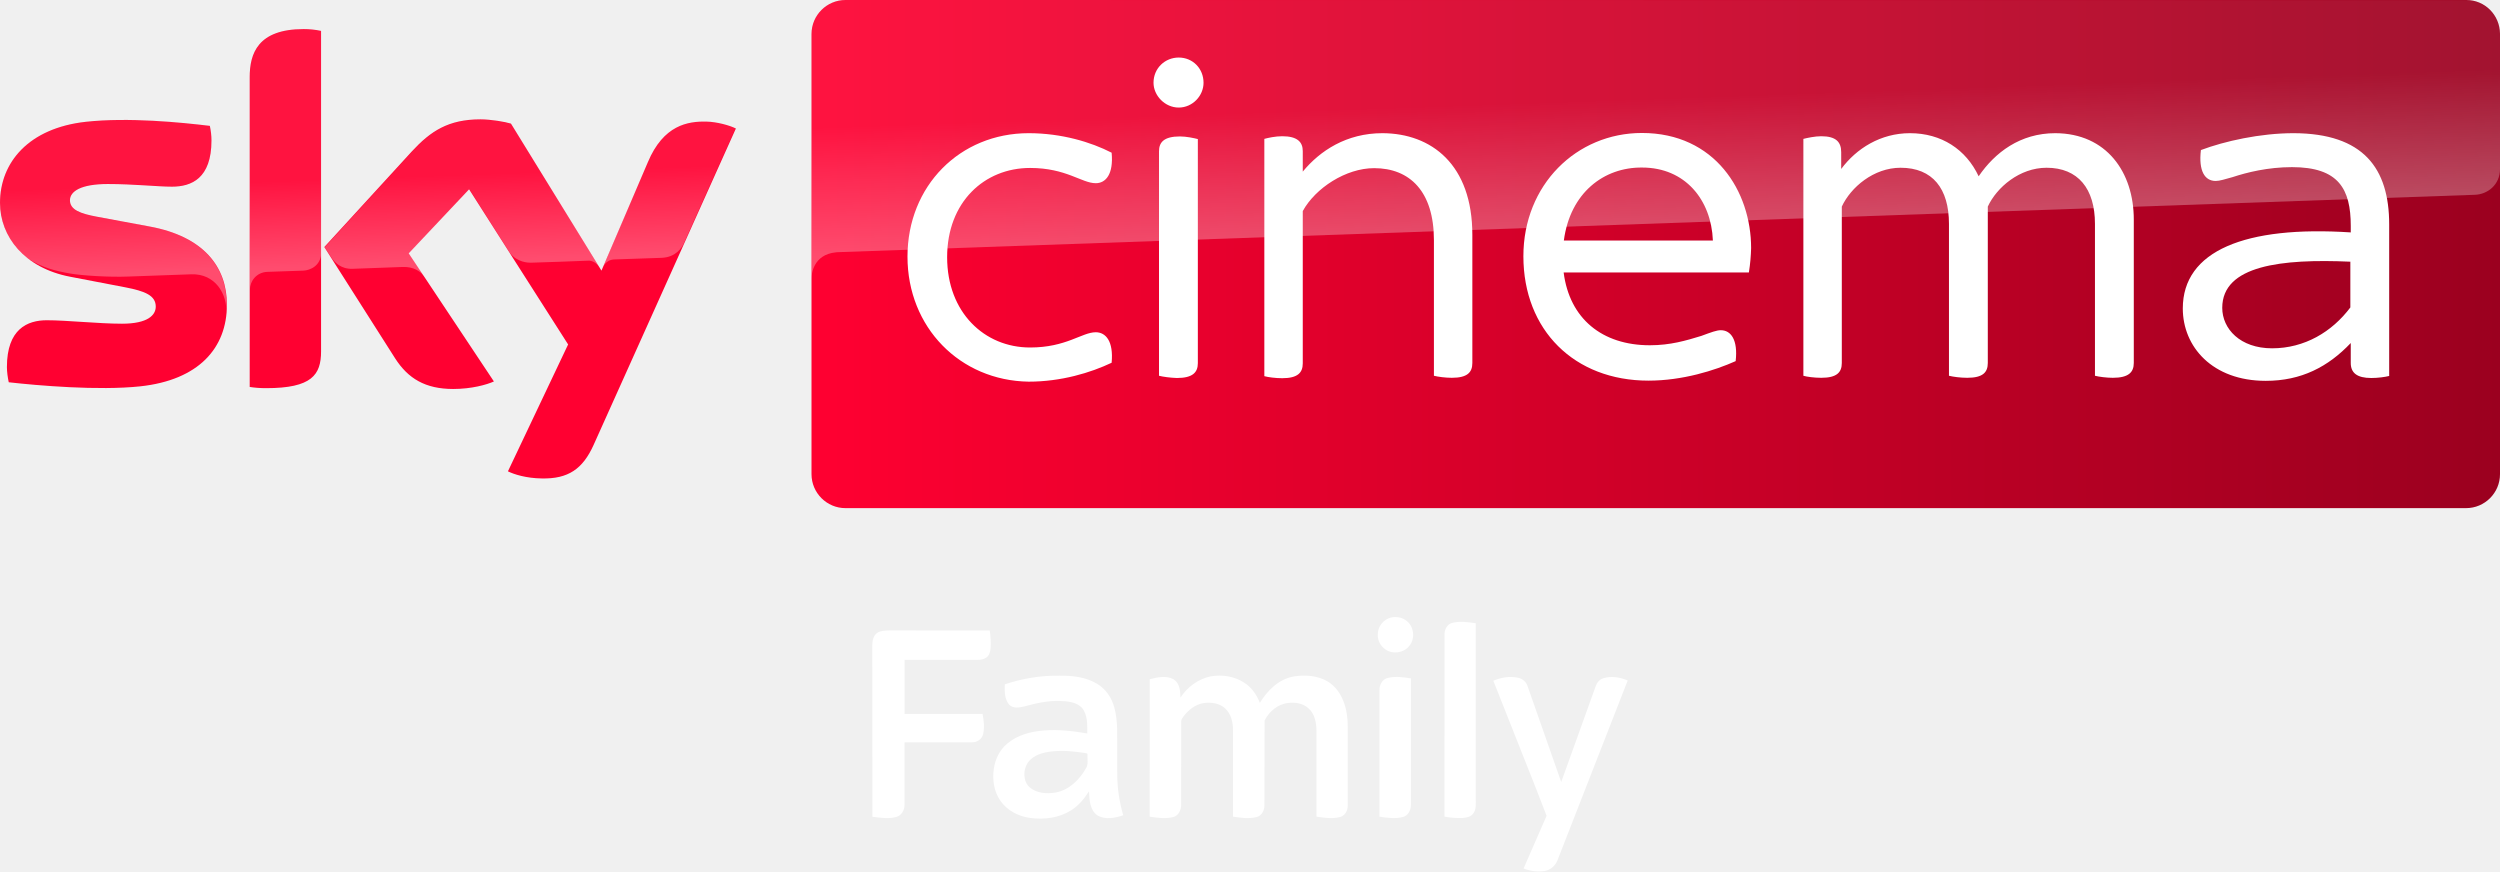
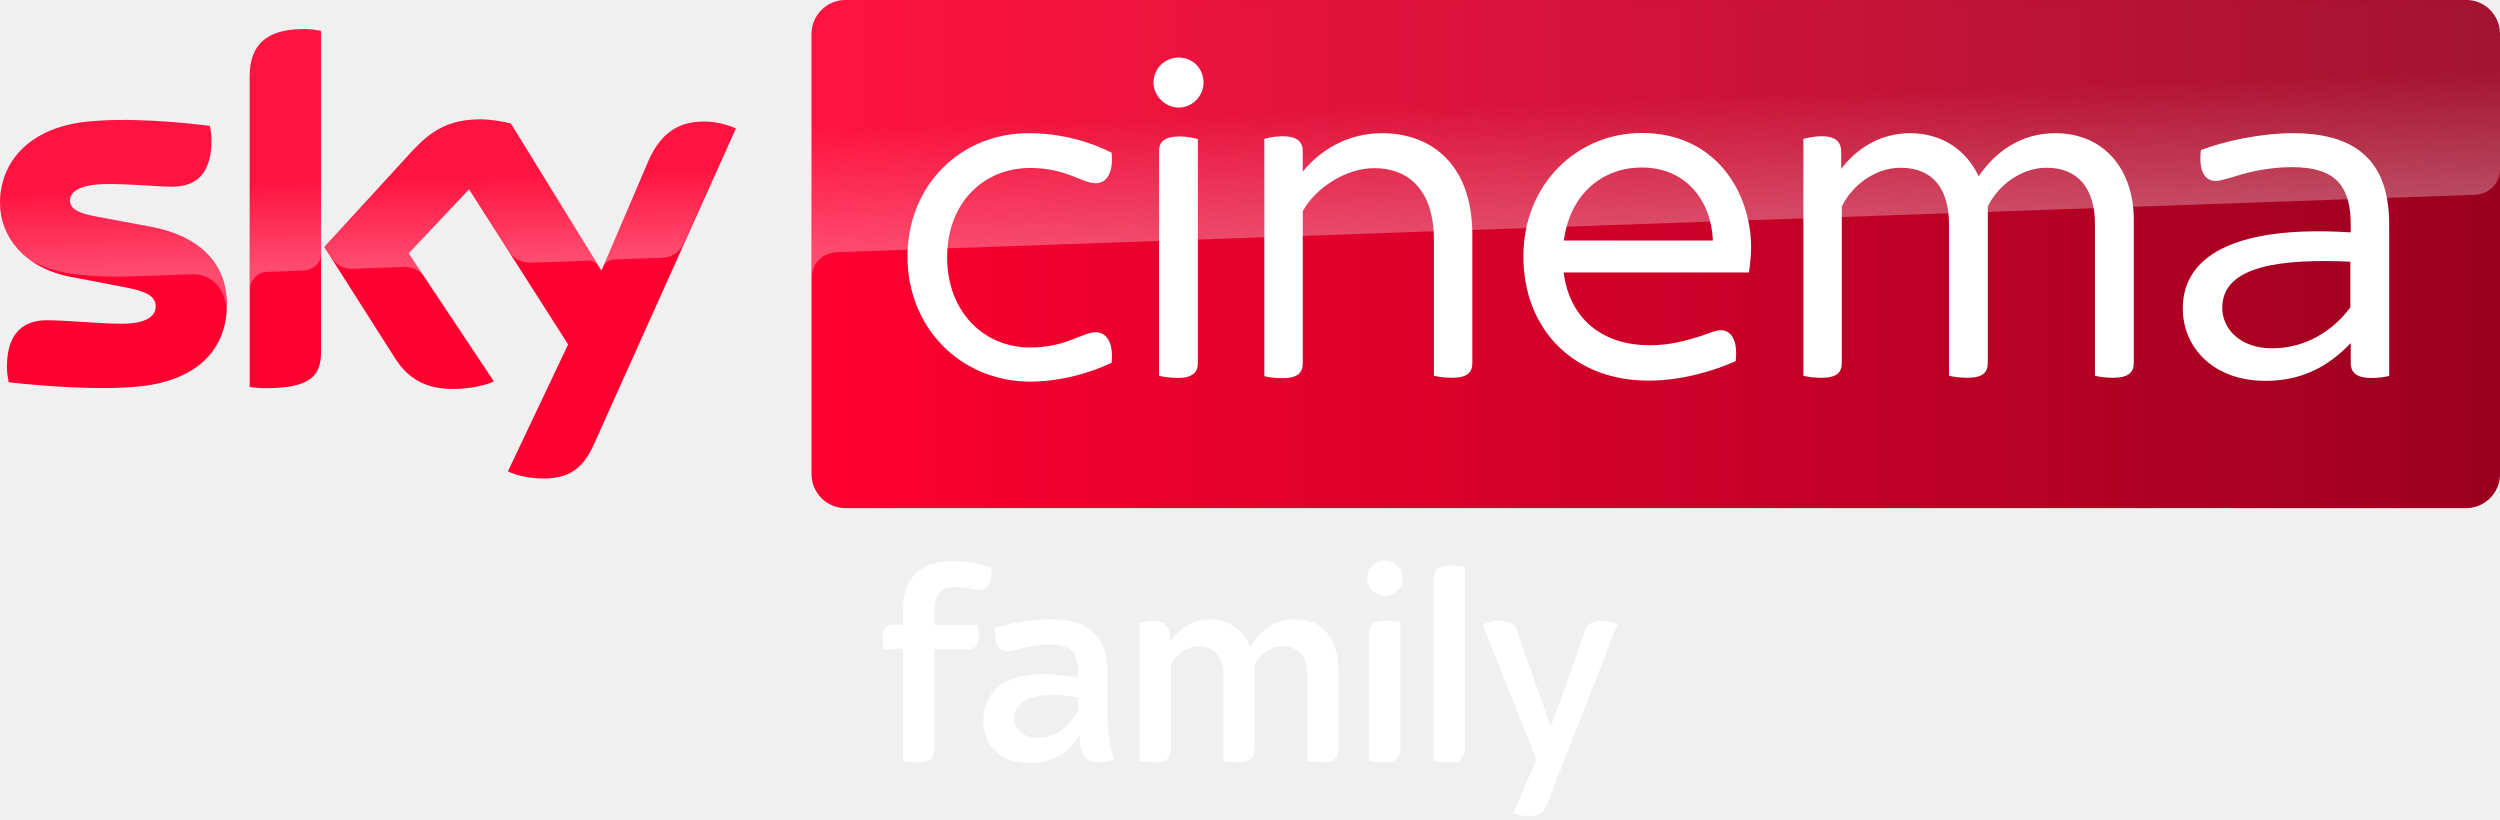
- <svg xmlns="http://www.w3.org/2000/svg" width="801.081" height="279.235">
+ <svg xmlns="http://www.w3.org/2000/svg" viewBox="0 0 801.08 262.5">
  <g transform="translate(26.208 .743)">
    <g transform="matrix(.65155 0 0 .65155 -36.04599 -108.1837)">
      <path d="M126.7 314.7c0 21.5-14 37.1-42.6 40.2-20.6 2.2-50.5-.4-64.7-2-.5-2.3-.9-5.2-.9-7.5 0-18.7 10.1-23 19.6-23 9.9 0 25.5 1.7 37 1.7 12.8 0 16.6-4.3 16.6-8.4 0-5.4-5.1-7.6-15-9.5L49.6 301c-22.5-4.3-34.5-19.8-34.5-36.3 0-20 14.2-36.8 42.2-39.9 21.1-2.3 46.9.3 61 2 .5 2.4.8 4.7.8 7.2 0 18.7-9.9 22.7-19.4 22.7-7.3 0-18.6-1.3-31.6-1.3-13.2 0-18.6 3.6-18.6 8 0 4.7 5.2 6.6 13.4 8.1l25.8 4.8c26.6 4.9 38 19.9 38 38.4m46.3 23c0 11.5-4.5 18.1-27 18.1-3 0-5.6-.2-8.1-.6V202.9c0-11.6 3.9-23.7 26.6-23.7 2.9 0 5.8.3 8.5.9zm91.9 59c3 1.5 9 3.4 16.6 3.5 13.1.3 20.2-4.7 25.5-16.4l70-155.7c-2.9-1.5-9.3-3.3-14.5-3.4-9-.2-21.1 1.6-28.8 20L310.9 298l-44.5-72.3c-2.9-.9-9.9-2.1-15-2.1-15.8 0-24.5 5.8-33.6 15.6l-43.2 47.2 34.8 54.7c6.4 10 14.9 15.1 28.6 15.1 9 0 16.5-2.1 20-3.7l-41.9-63 29.7-31.5 48.7 76.3z" fill="#ff0031" />
      <linearGradient id="A" x1="414.37" x2="1244.631" y1="289.839" y2="289.839" gradientUnits="userSpaceOnUse">
        <stop stop-color="#ff0031" offset="0" />
        <stop stop-color="#9b001f" offset="1" />
      </linearGradient>
      <path d="M1228 164.9H430.9c-9.2 0-16.7 7.5-16.7 16.7v216.5c0 9.2 7.5 16.7 16.7 16.7h797c9.2 0 16.7-7.5 16.7-16.7V181.5c-.1-9.2-7.4-16.6-16.6-16.6" fill="url(#A)" />
      <linearGradient id="B" x1="197.483" x2="194.588" y1="295.135" y2="212.243" gradientUnits="userSpaceOnUse">
        <stop stop-color="#fff" offset="0" />
        <stop stop-color="#fff" stop-opacity=".25" offset=".515" />
      </linearGradient>
      <path d="M138 202.9v104.5c0-4.2 3.2-8.6 8.6-8.8l17.6-.6c3.5-.1 8.8-2.5 8.9-8.9v-109c-2.7-.6-5.6-.9-8.5-.9-22.7.1-26.6 12.1-26.6 23.7m80 36.4l-43.2 47.2 3.5 5.4c1.5 2 4.4 5.4 10.2 5.2l24.6-.9c5.4-.2 8.8 2.1 10.9 4.9l-7.7-11.6L246 258l19.9 31.3c3.6 4.7 9 4.8 10.2 4.8 1 0 27.2-.9 28.3-1 1.8-.1 3.9.9 5.5 3.2l-43.3-70.4c-2.9-.9-9.9-2.1-15-2.1-15.8-.1-24.5 5.6-33.6 15.5M57.3 224.8c-28 3.1-42.2 19.8-42.2 39.9 0 10.3 4.7 20.2 13.7 27.3 6.8 4.5 13.8 6.2 20.7 7.4 5.7 1 19 1.9 28.9 1.5l30.8-1.1c11.6-.4 17.8 9.5 17.2 19.4v-.5c.1-1.3.2-2.6.2-3.9 0-18.5-11.4-33.6-37.9-38.5l-25.8-4.8c-8.3-1.4-13.4-3.4-13.4-8.1 0-4.4 5.5-8.1 18.6-8.1 13 0 24.3 1.3 31.6 1.3 9.5 0 19.4-4 19.4-22.7 0-2.5-.3-4.8-.8-7.2-10.1-1.2-26.3-2.9-42.4-2.9-6.3.1-12.6.4-18.6 1m276.2 19.9l-22.1 52.1c0-.1 1.4-4.1 5.7-4.3l23.4-.8c7.1-.3 9.9-5.1 10.7-6.7l25.6-57.1c-2.9-1.5-9.3-3.3-14.5-3.4h-1.1c-8.9.1-20.3 2.5-27.7 20.2" fill="url(#B)" opacity=".3" enable-background="new" />
      <linearGradient id="C" x1="830.555" x2="826.25" y1="276.73" y2="153.473" gradientUnits="userSpaceOnUse">
        <stop stop-color="#fff" offset="0" />
        <stop stop-color="#fff" stop-opacity=".25" offset=".515" />
      </linearGradient>
      <path d="M430.9 164.9c-9.2 0-16.7 7.5-16.7 16.7v120.2c0-1.8.7-11.7 12-12.8 0 0 .6-.1 1.6-.1l804.4-28.2c6.3-.2 12.4-4.9 12.4-12.7v-66.3c0-9.2-7.5-16.7-16.7-16.7z" fill="url(#C)" opacity=".3" enable-background="new" />
      <g fill="#fff">
        <path d="M1190.1 275.3v74.5c-2 .5-5.4 1-8.8 1-7 0-10.1-2.5-10.1-7.4v-9.8c-11.1 11.7-24.3 18.6-41.8 18.6-26.3 0-40.8-16.8-40.8-35.6 0-28.4 30.7-40.8 82.6-37.4V276c0-18.1-5.9-28.9-28.9-28.9-11.9 0-22.2 2.6-29.2 4.9-3.6 1-6.4 1.9-8.3 1.9-5.4 0-8.5-4.9-7.3-15.2 11.7-4.4 29.2-8.3 45.6-8.3 34.3.1 47 17.2 47 44.9m-19.1 40.8v-22.5c-33.8-1.5-63 1.8-63 22.7 0 10.3 8.8 19.9 24.5 19.9 16 0 29.5-8.1 38.5-20.1m-709.6-25c0-34.8 25.8-60.7 59.6-60.7 16.2 0 30.7 4.4 40.8 9.6 1 10.6-2.9 15-7.8 15-6.9 0-14.5-7.5-32.3-7.5-22.5 0-40.8 16.8-40.8 43.9s18.3 44.4 40.8 44.4c17.8 0 25.5-7.5 32.3-7.5 4.9 0 8.8 4.4 7.8 15-10.3 4.9-24.8 9.3-40.8 9.3-33.8-.5-59.6-26.7-59.6-61.5m413.8 7.8h-91.1c2.9 22.7 18.9 35.8 42.4 35.8 10.1 0 17.8-2.3 25.3-4.6 4.9-1.8 7.5-2.8 9.6-2.8 4.9 0 8.5 4.6 7.3 15.2-10.3 4.6-26.1 9.6-42.9 9.6-36.4 0-61.5-24.8-61.5-61.2 0-35.1 26.1-60.6 58.3-60.6 35.9 0 53.7 28.7 53.7 56.6-.1 3.7-.4 7.6-1.1 12m-91-15.7h73.3c-.8-20.1-13.7-35.9-34.8-35.9-18.8-.2-35.4 12.4-38.5 35.9m-201.8-77.6c0-7.2 5.7-12.4 12.4-12.4 6.9 0 12.2 5.4 12.2 12.4 0 6.4-5.4 12.2-12.2 12.2s-12.4-5.9-12.4-12.2m2.7 144.1V239.3c0-4.4 2.4-7.3 10.3-7.3 3.1 0 6.9.8 8.8 1.3v110.2c0 4.6-2.6 7.3-10.3 7.3-3.2-.1-6.9-.6-8.8-1.1" />
        <path d="M1064.5 272.9v70.5c0 4.6-2.6 7.3-10.3 7.3-3.1 0-6.9-.5-8.8-1V275c0-17.3-8.3-27.6-23.8-27.6-13.2 0-24.5 9.6-28.9 19.1v76.9c0 4.6-2.4 7.3-10.1 7.3-3.4 0-7-.5-9-1V275c0-17.3-8-27.6-23.8-27.6-13.2 0-24.5 9.6-28.9 19.1v76.9c0 4.6-2.4 7.3-10.1 7.3-3.4 0-7.2-.5-8.8-1V233.2c2-.5 5.7-1.3 8.8-1.3 7.3 0 9.8 2.9 9.8 7.8v8.3c7.5-10.1 19.4-17.6 33.8-17.6 15.5 0 27.6 8 33.8 21.2 8-11.7 20.4-21.2 37.7-21.2 25.2.1 38.6 19.2 38.6 42.5m-325.3 7.5v63c0 4.6-2.4 7.3-10.1 7.3-3.1 0-6.9-.5-8.8-1V283c0-24-11.9-35.4-29.4-35.4-13.9 0-28.9 9.8-35.1 21.1v74.9c0 4.6-2.5 7.3-10.1 7.3-3.4 0-7-.5-8.8-1V233.2c1.8-.5 5.4-1.3 8.8-1.3 7.5 0 10.1 2.9 10.1 7.3v10.1c8.5-10.3 21.5-18.9 39.2-18.9 24.1.1 44.2 15.4 44.2 50" />
      </g>
    </g>
-     <path d="M419.483 197.138c1.754-.377 3.719-.077 5.103 1.131 2.375 1.878 2.708 5.75.73 8.031-1.758 2.185-5.223 2.695-7.528 1.094-1.608-1.074-2.655-2.985-2.498-4.94-.027-2.451 1.838-4.723 4.192-5.316zm19.625 1.725c2.468-.667 5.063-.24 7.548.097l.013 56.17c-.033 1.608.27 3.419-.797 4.783-.767 1.114-2.208 1.354-3.459 1.454a26.05 26.05 0 0 1-5.76-.43l.01-58.504c.003-1.518.884-3.179 2.445-3.569zm-184.185 3.152c1.111-.674 2.471-.7 3.732-.75l32.279.013c.294 1.964.414 3.962.253 5.947-.133 1.084-.507 2.325-1.551 2.862-1.194.734-2.632.614-3.969.604-7.341-.003-14.679-.003-22.02 0v17.344l24.991-.007c.4 2.095.667 4.286.197 6.394-.32 1.594-1.908 2.742-3.509 2.695l-21.683.003-.01 20.038c.01 1.681-.981 3.462-2.688 3.892-2.485.68-5.096.22-7.604-.07l-.04-54.892c.02-1.464.304-3.199 1.621-4.072zm40.841 16.526c5.637-1.888 11.607-2.882 17.56-2.768 4.132-.067 8.472.43 12.064 2.625 2.732 1.651 4.649 4.453 5.453 7.521.62 2.235.847 4.559.921 6.871l.03 14.979a47 47 0 0 0 1.918 12.707c-2.562.911-5.667 1.508-8.165.123-2.562-1.644-2.662-5.04-2.812-7.761-1.504 2.321-3.282 4.556-5.663 6.03-3.852 2.481-8.642 3.072-13.118 2.498-3.752-.504-7.464-2.361-9.622-5.557-2.045-2.932-2.602-6.684-2.088-10.169.42-3.068 1.854-6.04 4.242-8.055 3.262-2.792 7.601-3.946 11.804-4.263 4.646-.384 9.312.177 13.891.957.007-2.798.187-5.987-1.738-8.265-1.824-1.861-4.623-2.051-7.077-2.155-3.876-.107-7.685.744-11.393 1.781-1.584.374-3.632.714-4.856-.637-1.461-1.808-1.441-4.263-1.351-6.464m15.086 21.499c-2.835.304-5.95 1.127-7.695 3.572-1.601 2.368-1.611 6.054.66 8.008 2.295 1.891 5.513 2.071 8.328 1.568 4.229-.797 7.544-4.062 9.599-7.698.881-1.284.424-2.908.517-4.359.13-.56-.554-.5-.891-.59-3.472-.524-7.011-.904-10.52-.5zm41.193-17.248c2.211-3.379 5.73-5.997 9.716-6.814 3.652-.614 7.591-.03 10.716 2.031 2.368 1.501 4.029 3.889 5.016 6.48 2.408-3.989 6.084-7.621 10.833-8.468 3.662-.584 7.651-.32 10.906 1.601 4.85 2.978 6.474 9.115 6.42 14.482l-.003 25.375c.027 1.578-.967 3.262-2.582 3.609-2.438.6-4.993.227-7.434-.153l.003-27.489c-.033-2.598-.54-5.507-2.628-7.274-1.701-1.531-4.106-1.941-6.314-1.678-3.342.314-6.234 2.705-7.685 5.65l-.053 27.313c-.013 1.568-.944 3.262-2.562 3.632-2.465.597-5.043.223-7.514-.15v-27.823c.01-2.498-.66-5.2-2.578-6.927-1.844-1.638-4.486-1.981-6.847-1.638-2.618.427-4.823 2.171-6.397 4.229-.327.504-.784 1.014-.774 1.648l-.01 26.679c.027 1.678-.844 3.582-2.618 3.986-2.448.594-5.01.22-7.468-.147l.023-44.046c2.468-.63 5.293-1.267 7.651.037 1.958 1.231 2.148 3.769 2.181 5.857zm66.399-6.293c2.445-.614 5.013-.24 7.468.137l-.013 40.47c.03 1.641-.824 3.499-2.535 3.936-2.461.674-5.063.263-7.544-.09v-40.527c-.04-1.668.891-3.529 2.625-3.926zm33.857.887c2.465-1.037 5.24-1.534 7.885-.964 1.417.297 2.685 1.311 3.102 2.728l10.77 30.695 11.066-30.755c.39-1.141 1.257-2.155 2.445-2.498 2.562-.81 5.37-.314 7.798.707l-22.503 57.614c-.687 1.768-2.285 3.169-4.179 3.459-2.248.307-4.583.037-6.684-.83l7.371-16.873-3.479-8.979-13.591-34.303z" fill="#fff" />
+     <path d="M268.026 243.541q-3.22 0-4.876-.46v-35.788h-6.164q-.184-.644-.276-1.656-.092-1.012-.092-2.024 0-2.3.92-3.22 1.012-.92 2.484-.92h3.128v-4.876q0-7.912 4.324-11.684 4.416-3.864 11.5-3.864 3.496 0 6.808.644 3.312.644 5.704 1.472v1.38q0 3.036-1.104 4.416-1.012 1.288-2.944 1.288-1.472 0-3.128-.46-1.656-.46-4.6-.46-2.944 0-4.784 1.748-1.748 1.748-1.748 6.164v4.232h13.8q.46 1.38.46 3.68 0 2.3-1.012 3.22-.92.92-2.392.92h-10.856v32.016q0 1.84-1.104 3.036-1.104 1.196-4.048 1.196zm35.788.184q-3.588 0-6.44-1.012-2.76-1.104-4.692-2.944-1.84-1.84-2.852-4.232-.92-2.484-.92-5.244 0-3.312 1.104-6.072 1.196-2.76 3.588-4.692 2.392-2.024 5.98-3.128 3.68-1.104 8.74-1.104 4.784 0 10.856 1.104v-2.3q0-4.508-2.024-6.348-2.024-1.932-7.268-1.932-2.668 0-4.692.368-2.024.276-3.68.736-1.564.368-2.852.736-1.196.276-2.3.276-1.932 0-2.852-1.656-.92-1.656-.92-4.048 0-.46 0-.828 0-.46.092-.92 3.036-1.012 7.544-1.84 4.508-.92 10.028-.92 5.336 0 8.832 1.196 3.588 1.196 5.704 3.588 2.208 2.3 3.036 5.704.92 3.312.92 7.728v9.66q0 2.76 0 4.968.092 2.208.276 4.14.276 1.932.644 3.864.368 1.84 1.012 4.048-.828.368-2.116.644-1.196.276-2.852.276-1.84 0-3.036-.644-1.104-.736-1.748-1.84-.644-1.196-.92-2.76-.184-1.564-.276-3.312h-.092q-1.104 1.748-2.576 3.404-1.38 1.564-3.312 2.76-1.932 1.196-4.416 1.84-2.392.736-5.52.736zm2.668-8.096q4.416 0 7.636-2.576 3.312-2.576 5.152-6.44v-3.864q-4.692-.828-8.372-.828-6.072 0-9.108 2.024-2.944 1.932-2.944 5.612 0 2.944 2.116 4.508 2.116 1.564 5.52 1.564zm37.444 7.912q-1.38 0-2.852-.184-1.38-.092-2.116-.276v-44.16q1.012-.276 2.024-.46 1.104-.276 2.392-.276 2.852 0 4.048 1.564 1.288 1.472 1.288 4.048l.092 1.104q1.932-3.036 5.244-5.06 3.312-2.116 7.176-2.116 4.508 0 8.004 2.3 3.588 2.208 5.152 6.624 2.668-4.416 6.072-6.624 3.496-2.3 7.912-2.3 7.268 0 10.764 4.508 3.588 4.508 3.588 12.328v24.748q0 1.84-1.104 3.036-1.012 1.196-3.956 1.196-1.38 0-2.852-.184-1.38-.092-2.116-.276v-27.508q0-4.692-2.116-6.9-2.116-2.3-5.612-2.3-3.312 0-5.612 1.748-2.3 1.656-3.496 4.048v27.14q0 1.84-1.104 3.036-1.012 1.196-3.956 1.196-1.38 0-2.852-.184-1.38-.092-2.116-.276v-27.508q0-4.508-2.116-6.808-2.024-2.392-5.888-2.392-2.944 0-5.336 1.748-2.3 1.656-3.496 3.956v27.232q0 1.84-1.104 3.036-1.012 1.196-3.956 1.196zm73.416 0q-1.38 0-2.76-.184-1.38-.092-2.116-.276v-40.664q0-1.84 1.104-3.036 1.104-1.196 3.956-1.196 1.472 0 2.852.184 1.38.092 2.116.276v40.664q0 1.84-1.104 3.036-1.104 1.196-4.048 1.196zm.184-53.36q-2.3 0-3.956-1.656-1.656-1.656-1.656-3.956 0-2.392 1.656-4.048 1.656-1.656 3.956-1.656 2.392 0 4.048 1.656 1.656 1.656 1.656 4.048 0 2.3-1.656 3.956-1.656 1.656-4.048 1.656zm20.608 53.36q-1.38 0-2.852-.184-1.38-.092-2.116-.276v-58.42q0-1.84 1.012-3.036 1.104-1.196 4.048-1.196 1.38 0 2.76.184 1.472.092 2.208.276v58.42q0 1.84-1.104 3.036-1.012 1.196-3.956 1.196zm25.668 17.204q-1.748 0-3.036-.276-1.196-.276-2.116-.644l7.452-17.02-17.204-43.424q1.012-.46 2.484-.828 1.472-.368 3.036-.368 2.392 0 3.68.828 1.288.736 1.748 2.208l10.856 30.912 11.132-31.004q.644-1.748 1.932-2.3 1.38-.644 3.22-.644 1.196 0 2.668.368 1.472.276 2.392.736l-22.448 57.5q-1.472 3.956-5.796 3.956z" fill="#fff" />
  </g>
</svg>
